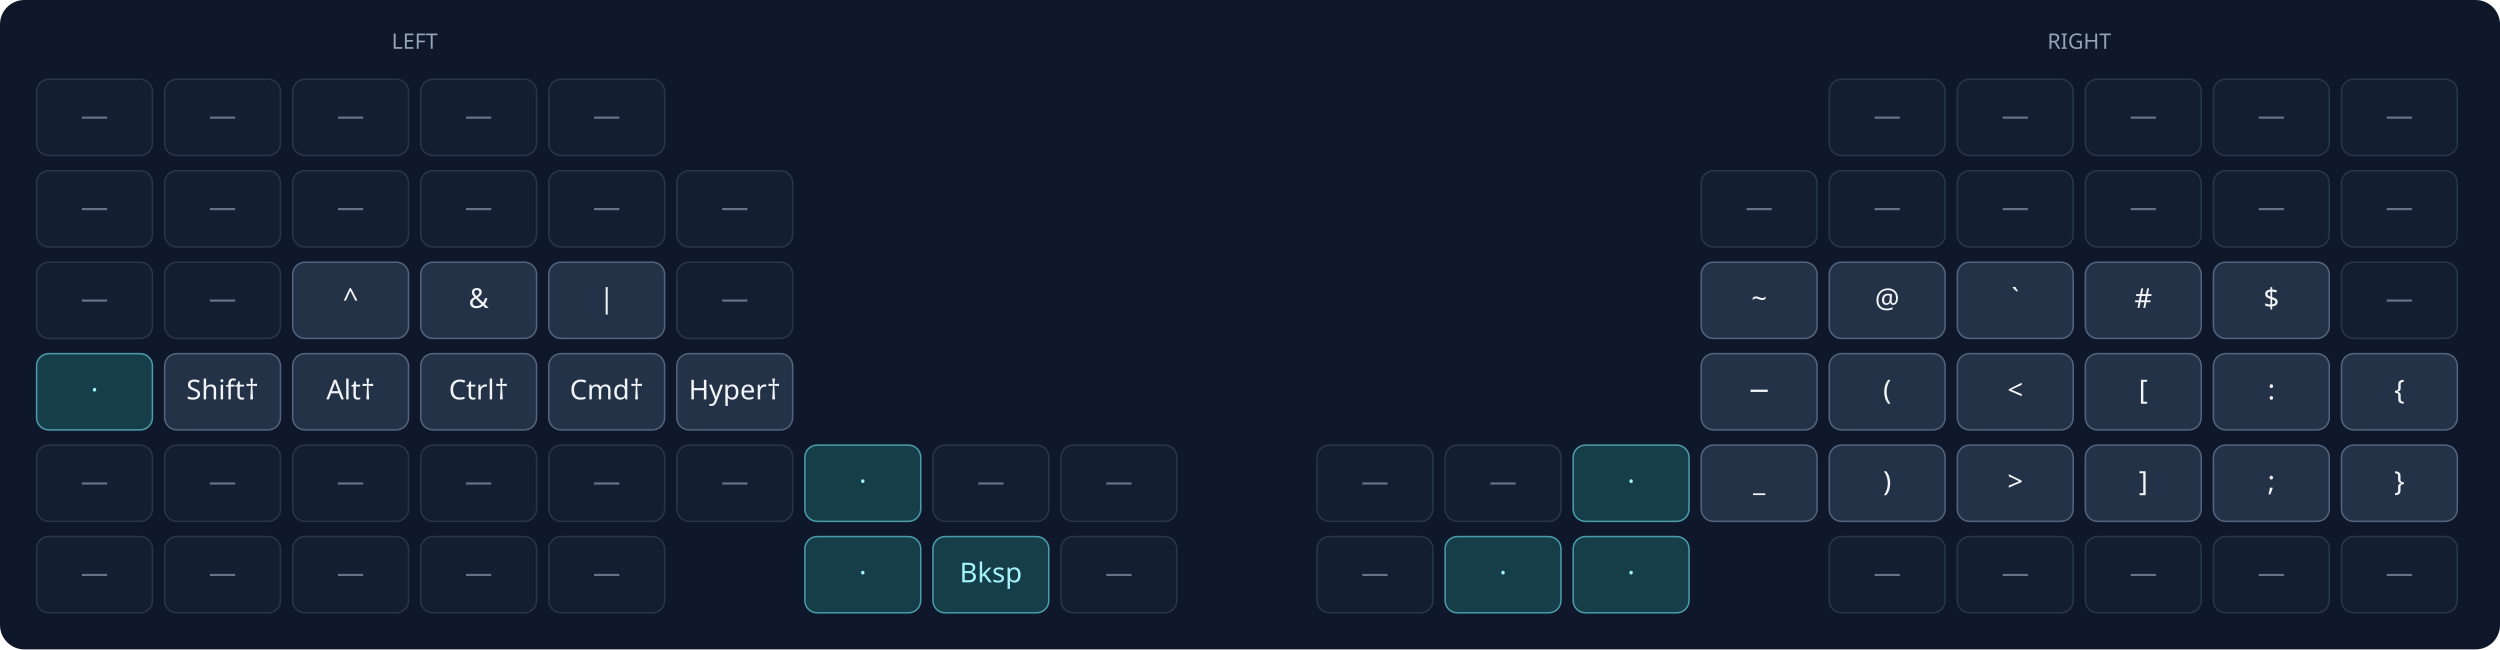
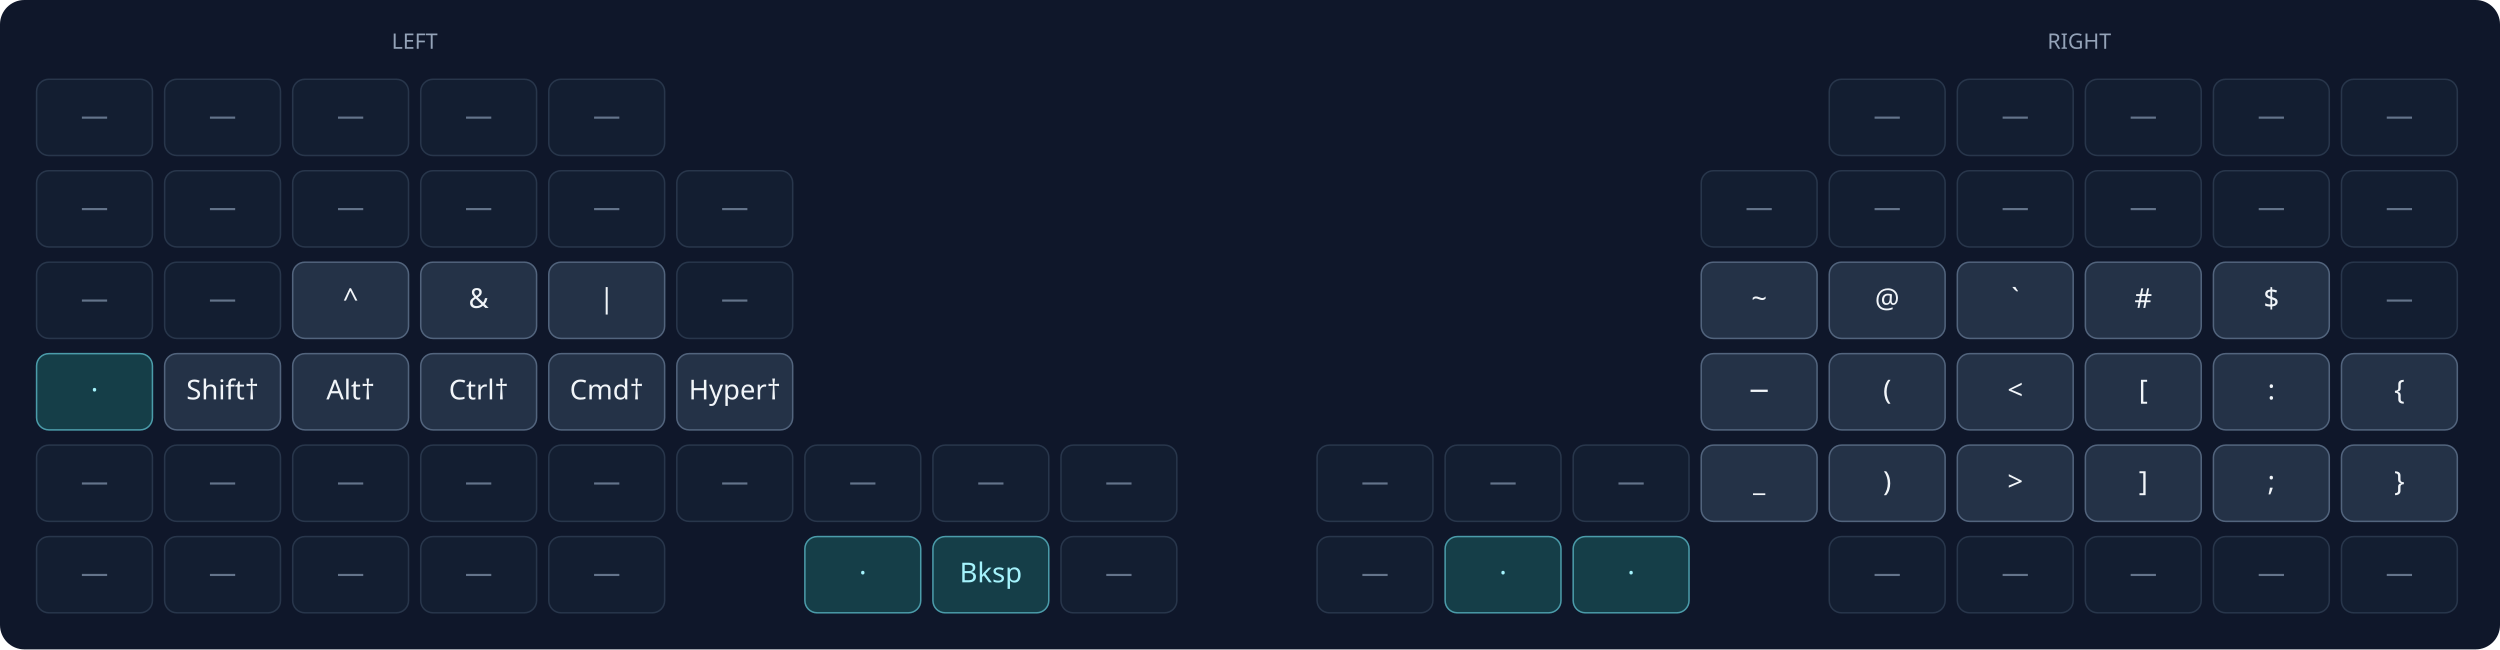
<svg xmlns="http://www.w3.org/2000/svg" width="1640" height="426" viewBox="0 0 1640 426" role="img" aria-labelledby="title desc">
  <rect width="1640" height="426" rx="16" fill="#0f172a" />
  <g font-family="system-ui, sans-serif" text-anchor="middle">
    <text x="272" y="32" fill="#94a3b8" font-size="14">LEFT</text>
    <text x="1364" y="32" fill="#94a3b8" font-size="14">RIGHT</text>
    <g data-position="0" data-binding="&amp;none">
      <rect x="24" y="52" width="76" height="50" rx="8" fill="#131e31" stroke="#28364b" />
      <text x="62" y="82" fill="#64748b" font-size="18">—</text>
    </g>
    <g data-position="1" data-binding="&amp;none">
      <rect x="108" y="52" width="76" height="50" rx="8" fill="#131e31" stroke="#28364b" />
      <text x="146" y="82" fill="#64748b" font-size="18">—</text>
    </g>
    <g data-position="2" data-binding="&amp;none">
      <rect x="192" y="52" width="76" height="50" rx="8" fill="#131e31" stroke="#28364b" />
      <text x="230" y="82" fill="#64748b" font-size="18">—</text>
    </g>
    <g data-position="3" data-binding="&amp;none">
      <rect x="276" y="52" width="76" height="50" rx="8" fill="#131e31" stroke="#28364b" />
      <text x="314" y="82" fill="#64748b" font-size="18">—</text>
    </g>
    <g data-position="4" data-binding="&amp;none">
      <rect x="360" y="52" width="76" height="50" rx="8" fill="#131e31" stroke="#28364b" />
      <text x="398" y="82" fill="#64748b" font-size="18">—</text>
    </g>
    <g data-position="5" data-binding="&amp;none">
      <rect x="1200" y="52" width="76" height="50" rx="8" fill="#131e31" stroke="#28364b" />
      <text x="1238" y="82" fill="#64748b" font-size="18">—</text>
    </g>
    <g data-position="6" data-binding="&amp;none">
      <rect x="1284" y="52" width="76" height="50" rx="8" fill="#131e31" stroke="#28364b" />
      <text x="1322" y="82" fill="#64748b" font-size="18">—</text>
    </g>
    <g data-position="7" data-binding="&amp;none">
      <rect x="1368" y="52" width="76" height="50" rx="8" fill="#131e31" stroke="#28364b" />
      <text x="1406" y="82" fill="#64748b" font-size="18">—</text>
    </g>
    <g data-position="8" data-binding="&amp;none">
      <rect x="1452" y="52" width="76" height="50" rx="8" fill="#131e31" stroke="#28364b" />
      <text x="1490" y="82" fill="#64748b" font-size="18">—</text>
    </g>
    <g data-position="9" data-binding="&amp;none">
      <rect x="1536" y="52" width="76" height="50" rx="8" fill="#131e31" stroke="#28364b" />
      <text x="1574" y="82" fill="#64748b" font-size="18">—</text>
    </g>
    <g data-position="10" data-binding="&amp;none">
      <rect x="24" y="112" width="76" height="50" rx="8" fill="#131e31" stroke="#28364b" />
      <text x="62" y="142" fill="#64748b" font-size="18">—</text>
    </g>
    <g data-position="11" data-binding="&amp;none">
      <rect x="108" y="112" width="76" height="50" rx="8" fill="#131e31" stroke="#28364b" />
      <text x="146" y="142" fill="#64748b" font-size="18">—</text>
    </g>
    <g data-position="12" data-binding="&amp;none">
      <rect x="192" y="112" width="76" height="50" rx="8" fill="#131e31" stroke="#28364b" />
      <text x="230" y="142" fill="#64748b" font-size="18">—</text>
    </g>
    <g data-position="13" data-binding="&amp;none">
      <rect x="276" y="112" width="76" height="50" rx="8" fill="#131e31" stroke="#28364b" />
      <text x="314" y="142" fill="#64748b" font-size="18">—</text>
    </g>
    <g data-position="14" data-binding="&amp;none">
      <rect x="360" y="112" width="76" height="50" rx="8" fill="#131e31" stroke="#28364b" />
      <text x="398" y="142" fill="#64748b" font-size="18">—</text>
    </g>
    <g data-position="15" data-binding="&amp;none">
      <rect x="444" y="112" width="76" height="50" rx="8" fill="#131e31" stroke="#28364b" />
      <text x="482" y="142" fill="#64748b" font-size="18">—</text>
    </g>
    <g data-position="16" data-binding="&amp;none">
      <rect x="1116" y="112" width="76" height="50" rx="8" fill="#131e31" stroke="#28364b" />
      <text x="1154" y="142" fill="#64748b" font-size="18">—</text>
    </g>
    <g data-position="17" data-binding="&amp;none">
      <rect x="1200" y="112" width="76" height="50" rx="8" fill="#131e31" stroke="#28364b" />
      <text x="1238" y="142" fill="#64748b" font-size="18">—</text>
    </g>
    <g data-position="18" data-binding="&amp;none">
      <rect x="1284" y="112" width="76" height="50" rx="8" fill="#131e31" stroke="#28364b" />
      <text x="1322" y="142" fill="#64748b" font-size="18">—</text>
    </g>
    <g data-position="19" data-binding="&amp;none">
      <rect x="1368" y="112" width="76" height="50" rx="8" fill="#131e31" stroke="#28364b" />
      <text x="1406" y="142" fill="#64748b" font-size="18">—</text>
    </g>
    <g data-position="20" data-binding="&amp;none">
      <rect x="1452" y="112" width="76" height="50" rx="8" fill="#131e31" stroke="#28364b" />
      <text x="1490" y="142" fill="#64748b" font-size="18">—</text>
    </g>
    <g data-position="21" data-binding="&amp;none">
      <rect x="1536" y="112" width="76" height="50" rx="8" fill="#131e31" stroke="#28364b" />
      <text x="1574" y="142" fill="#64748b" font-size="18">—</text>
    </g>
    <g data-position="22" data-binding="&amp;none">
      <rect x="24" y="172" width="76" height="50" rx="8" fill="#131e31" stroke="#28364b" />
      <text x="62" y="202" fill="#64748b" font-size="18">—</text>
    </g>
    <g data-position="23" data-binding="&amp;none">
      <rect x="108" y="172" width="76" height="50" rx="8" fill="#131e31" stroke="#28364b" />
      <text x="146" y="202" fill="#64748b" font-size="18">—</text>
    </g>
    <g data-position="24" data-binding="&amp;kp CARET">
      <rect x="192" y="172" width="76" height="50" rx="8" fill="#243247" stroke="#52647d" />
      <text x="230" y="202" fill="#f1f5f9" font-size="18">^</text>
    </g>
    <g data-position="25" data-binding="&amp;kp AMPS">
      <rect x="276" y="172" width="76" height="50" rx="8" fill="#243247" stroke="#52647d" />
      <text x="314" y="202" fill="#f1f5f9" font-size="18">&amp;</text>
    </g>
    <g data-position="26" data-binding="&amp;kp PIPE">
      <rect x="360" y="172" width="76" height="50" rx="8" fill="#243247" stroke="#52647d" />
      <text x="398" y="202" fill="#f1f5f9" font-size="18">|</text>
    </g>
    <g data-position="27" data-binding="&amp;none">
      <rect x="444" y="172" width="76" height="50" rx="8" fill="#131e31" stroke="#28364b" />
      <text x="482" y="202" fill="#64748b" font-size="18">—</text>
    </g>
    <g data-position="28" data-binding="&amp;kp TILDE">
      <rect x="1116" y="172" width="76" height="50" rx="8" fill="#243247" stroke="#52647d" />
      <text x="1154" y="202" fill="#f1f5f9" font-size="18">~</text>
    </g>
    <g data-position="29" data-binding="&amp;kp AT">
      <rect x="1200" y="172" width="76" height="50" rx="8" fill="#243247" stroke="#52647d" />
      <text x="1238" y="202" fill="#f1f5f9" font-size="18">@</text>
    </g>
    <g data-position="30" data-binding="&amp;kp GRAVE">
      <rect x="1284" y="172" width="76" height="50" rx="8" fill="#243247" stroke="#52647d" />
      <text x="1322" y="202" fill="#f1f5f9" font-size="18">`</text>
    </g>
    <g data-position="31" data-binding="&amp;kp HASH">
      <rect x="1368" y="172" width="76" height="50" rx="8" fill="#243247" stroke="#52647d" />
      <text x="1406" y="202" fill="#f1f5f9" font-size="18">#</text>
    </g>
    <g data-position="32" data-binding="&amp;kp DLLR">
      <rect x="1452" y="172" width="76" height="50" rx="8" fill="#243247" stroke="#52647d" />
      <text x="1490" y="202" fill="#f1f5f9" font-size="18">$</text>
    </g>
    <g data-position="33" data-binding="&amp;none">
      <rect x="1536" y="172" width="76" height="50" rx="8" fill="#131e31" stroke="#28364b" />
      <text x="1574" y="202" fill="#64748b" font-size="18">—</text>
    </g>
    <g data-position="34" data-binding="&amp;trans">
      <rect x="24" y="232" width="76" height="50" rx="8" fill="#153e48" stroke="#4b9caa" />
      <text x="62" y="262" fill="#a5f3fc" font-size="18">·</text>
    </g>
    <g data-position="35" data-binding="&amp;sk LSHFT">
      <rect x="108" y="232" width="76" height="50" rx="8" fill="#243247" stroke="#52647d" />
      <text x="146" y="262" fill="#f1f5f9" font-size="18">Shift†</text>
    </g>
    <g data-position="36" data-binding="&amp;sk LALT">
      <rect x="192" y="232" width="76" height="50" rx="8" fill="#243247" stroke="#52647d" />
      <text x="230" y="262" fill="#f1f5f9" font-size="18">Alt†</text>
    </g>
    <g data-position="37" data-binding="&amp;sk LCTRL">
      <rect x="276" y="232" width="76" height="50" rx="8" fill="#243247" stroke="#52647d" />
      <text x="314" y="262" fill="#f1f5f9" font-size="18">Ctrl†</text>
    </g>
    <g data-position="38" data-binding="&amp;sk LGUI">
      <rect x="360" y="232" width="76" height="50" rx="8" fill="#243247" stroke="#52647d" />
      <text x="398" y="262" fill="#f1f5f9" font-size="18">Cmd†</text>
    </g>
    <g data-position="39" data-binding="&amp;sk HYPER_MOD">
      <rect x="444" y="232" width="76" height="50" rx="8" fill="#243247" stroke="#52647d" />
      <text x="482" y="262" fill="#f1f5f9" font-size="18">Hyper†</text>
    </g>
    <g data-position="40" data-binding="&amp;kp MINUS">
      <rect x="1116" y="232" width="76" height="50" rx="8" fill="#243247" stroke="#52647d" />
      <text x="1154" y="262" fill="#f1f5f9" font-size="18">−</text>
    </g>
    <g data-position="41" data-binding="&amp;kp LPAR">
      <rect x="1200" y="232" width="76" height="50" rx="8" fill="#243247" stroke="#52647d" />
      <text x="1238" y="262" fill="#f1f5f9" font-size="18">(</text>
    </g>
    <g data-position="42" data-binding="&amp;kp LT">
      <rect x="1284" y="232" width="76" height="50" rx="8" fill="#243247" stroke="#52647d" />
      <text x="1322" y="262" fill="#f1f5f9" font-size="18">&lt;</text>
    </g>
    <g data-position="43" data-binding="&amp;kp LBKT">
      <rect x="1368" y="232" width="76" height="50" rx="8" fill="#243247" stroke="#52647d" />
      <text x="1406" y="262" fill="#f1f5f9" font-size="18">[</text>
    </g>
    <g data-position="44" data-binding="&amp;kp COLON">
      <rect x="1452" y="232" width="76" height="50" rx="8" fill="#243247" stroke="#52647d" />
      <text x="1490" y="262" fill="#f1f5f9" font-size="18">:</text>
    </g>
    <g data-position="45" data-binding="&amp;kp LBRC">
      <rect x="1536" y="232" width="76" height="50" rx="8" fill="#243247" stroke="#52647d" />
      <text x="1574" y="262" fill="#f1f5f9" font-size="18">{</text>
    </g>
    <g data-position="46" data-binding="&amp;none">
      <rect x="24" y="292" width="76" height="50" rx="8" fill="#131e31" stroke="#28364b" />
      <text x="62" y="322" fill="#64748b" font-size="18">—</text>
    </g>
    <g data-position="47" data-binding="&amp;none">
      <rect x="108" y="292" width="76" height="50" rx="8" fill="#131e31" stroke="#28364b" />
      <text x="146" y="322" fill="#64748b" font-size="18">—</text>
    </g>
    <g data-position="48" data-binding="&amp;none">
      <rect x="192" y="292" width="76" height="50" rx="8" fill="#131e31" stroke="#28364b" />
      <text x="230" y="322" fill="#64748b" font-size="18">—</text>
    </g>
    <g data-position="49" data-binding="&amp;none">
      <rect x="276" y="292" width="76" height="50" rx="8" fill="#131e31" stroke="#28364b" />
      <text x="314" y="322" fill="#64748b" font-size="18">—</text>
    </g>
    <g data-position="50" data-binding="&amp;none">
      <rect x="360" y="292" width="76" height="50" rx="8" fill="#131e31" stroke="#28364b" />
      <text x="398" y="322" fill="#64748b" font-size="18">—</text>
    </g>
    <g data-position="51" data-binding="&amp;none">
      <rect x="444" y="292" width="76" height="50" rx="8" fill="#131e31" stroke="#28364b" />
      <text x="482" y="322" fill="#64748b" font-size="18">—</text>
    </g>
-     <g data-position="52" data-binding="&amp;trans">
-       <rect x="528" y="292" width="76" height="50" rx="8" fill="#153e48" stroke="#4b9caa" />
-       <text x="566" y="322" fill="#a5f3fc" font-size="18">·</text>
+     <g data-position="52" data-binding="&amp;none">
+       <rect x="528" y="292" width="76" height="50" rx="8" fill="#131e31" stroke="#28364b" />
+       <text x="566" y="322" fill="#64748b" font-size="18">—</text>
    </g>
    <g data-position="53" data-binding="&amp;none">
      <rect x="612" y="292" width="76" height="50" rx="8" fill="#131e31" stroke="#28364b" />
      <text x="650" y="322" fill="#64748b" font-size="18">—</text>
    </g>
    <g data-position="54" data-binding="&amp;none">
      <rect x="696" y="292" width="76" height="50" rx="8" fill="#131e31" stroke="#28364b" />
      <text x="734" y="322" fill="#64748b" font-size="18">—</text>
    </g>
    <g data-position="55" data-binding="&amp;none">
      <rect x="864" y="292" width="76" height="50" rx="8" fill="#131e31" stroke="#28364b" />
      <text x="902" y="322" fill="#64748b" font-size="18">—</text>
    </g>
    <g data-position="56" data-binding="&amp;none">
      <rect x="948" y="292" width="76" height="50" rx="8" fill="#131e31" stroke="#28364b" />
      <text x="986" y="322" fill="#64748b" font-size="18">—</text>
    </g>
-     <g data-position="57" data-binding="&amp;trans">
-       <rect x="1032" y="292" width="76" height="50" rx="8" fill="#153e48" stroke="#4b9caa" />
-       <text x="1070" y="322" fill="#a5f3fc" font-size="18">·</text>
+     <g data-position="57" data-binding="&amp;none">
+       <rect x="1032" y="292" width="76" height="50" rx="8" fill="#131e31" stroke="#28364b" />
+       <text x="1070" y="322" fill="#64748b" font-size="18">—</text>
    </g>
    <g data-position="58" data-binding="&amp;kp UNDER">
      <rect x="1116" y="292" width="76" height="50" rx="8" fill="#243247" stroke="#52647d" />
      <text x="1154" y="322" fill="#f1f5f9" font-size="18">_</text>
    </g>
    <g data-position="59" data-binding="&amp;kp RPAR">
      <rect x="1200" y="292" width="76" height="50" rx="8" fill="#243247" stroke="#52647d" />
      <text x="1238" y="322" fill="#f1f5f9" font-size="18">)</text>
    </g>
    <g data-position="60" data-binding="&amp;kp GT">
      <rect x="1284" y="292" width="76" height="50" rx="8" fill="#243247" stroke="#52647d" />
      <text x="1322" y="322" fill="#f1f5f9" font-size="18">&gt;</text>
    </g>
    <g data-position="61" data-binding="&amp;kp RBKT">
      <rect x="1368" y="292" width="76" height="50" rx="8" fill="#243247" stroke="#52647d" />
      <text x="1406" y="322" fill="#f1f5f9" font-size="18">]</text>
    </g>
    <g data-position="62" data-binding="&amp;kp SEMI">
      <rect x="1452" y="292" width="76" height="50" rx="8" fill="#243247" stroke="#52647d" />
      <text x="1490" y="322" fill="#f1f5f9" font-size="18">;</text>
    </g>
    <g data-position="63" data-binding="&amp;kp RBRC">
      <rect x="1536" y="292" width="76" height="50" rx="8" fill="#243247" stroke="#52647d" />
      <text x="1574" y="322" fill="#f1f5f9" font-size="18">}</text>
    </g>
    <g data-position="64" data-binding="&amp;none">
      <rect x="24" y="352" width="76" height="50" rx="8" fill="#131e31" stroke="#28364b" />
      <text x="62" y="382" fill="#64748b" font-size="18">—</text>
    </g>
    <g data-position="65" data-binding="&amp;none">
      <rect x="108" y="352" width="76" height="50" rx="8" fill="#131e31" stroke="#28364b" />
      <text x="146" y="382" fill="#64748b" font-size="18">—</text>
    </g>
    <g data-position="66" data-binding="&amp;none">
      <rect x="192" y="352" width="76" height="50" rx="8" fill="#131e31" stroke="#28364b" />
      <text x="230" y="382" fill="#64748b" font-size="18">—</text>
    </g>
    <g data-position="67" data-binding="&amp;none">
      <rect x="276" y="352" width="76" height="50" rx="8" fill="#131e31" stroke="#28364b" />
      <text x="314" y="382" fill="#64748b" font-size="18">—</text>
    </g>
    <g data-position="68" data-binding="&amp;none">
      <rect x="360" y="352" width="76" height="50" rx="8" fill="#131e31" stroke="#28364b" />
      <text x="398" y="382" fill="#64748b" font-size="18">—</text>
    </g>
    <g data-position="69" data-binding="&amp;trans">
      <rect x="528" y="352" width="76" height="50" rx="8" fill="#153e48" stroke="#4b9caa" />
      <text x="566" y="382" fill="#a5f3fc" font-size="18">·</text>
    </g>
    <g data-position="70" data-binding="&amp;kp BSPC">
      <rect x="612" y="352" width="76" height="50" rx="8" fill="#153e48" stroke="#4b9caa" />
      <text x="650" y="382" fill="#a5f3fc" font-size="18">Bksp</text>
    </g>
    <g data-position="71" data-binding="&amp;none">
      <rect x="696" y="352" width="76" height="50" rx="8" fill="#131e31" stroke="#28364b" />
      <text x="734" y="382" fill="#64748b" font-size="18">—</text>
    </g>
    <g data-position="72" data-binding="&amp;none">
      <rect x="864" y="352" width="76" height="50" rx="8" fill="#131e31" stroke="#28364b" />
      <text x="902" y="382" fill="#64748b" font-size="18">—</text>
    </g>
    <g data-position="73" data-binding="&amp;trans">
      <rect x="948" y="352" width="76" height="50" rx="8" fill="#153e48" stroke="#4b9caa" />
      <text x="986" y="382" fill="#a5f3fc" font-size="18">·</text>
    </g>
    <g data-position="74" data-binding="&amp;trans">
      <rect x="1032" y="352" width="76" height="50" rx="8" fill="#153e48" stroke="#4b9caa" />
      <text x="1070" y="382" fill="#a5f3fc" font-size="18">·</text>
    </g>
    <g data-position="75" data-binding="&amp;none">
      <rect x="1200" y="352" width="76" height="50" rx="8" fill="#131e31" stroke="#28364b" />
      <text x="1238" y="382" fill="#64748b" font-size="18">—</text>
    </g>
    <g data-position="76" data-binding="&amp;none">
      <rect x="1284" y="352" width="76" height="50" rx="8" fill="#131e31" stroke="#28364b" />
      <text x="1322" y="382" fill="#64748b" font-size="18">—</text>
    </g>
    <g data-position="77" data-binding="&amp;none">
      <rect x="1368" y="352" width="76" height="50" rx="8" fill="#131e31" stroke="#28364b" />
      <text x="1406" y="382" fill="#64748b" font-size="18">—</text>
    </g>
    <g data-position="78" data-binding="&amp;none">
      <rect x="1452" y="352" width="76" height="50" rx="8" fill="#131e31" stroke="#28364b" />
      <text x="1490" y="382" fill="#64748b" font-size="18">—</text>
    </g>
    <g data-position="79" data-binding="&amp;none">
      <rect x="1536" y="352" width="76" height="50" rx="8" fill="#131e31" stroke="#28364b" />
      <text x="1574" y="382" fill="#64748b" font-size="18">—</text>
    </g>
  </g>
</svg>
